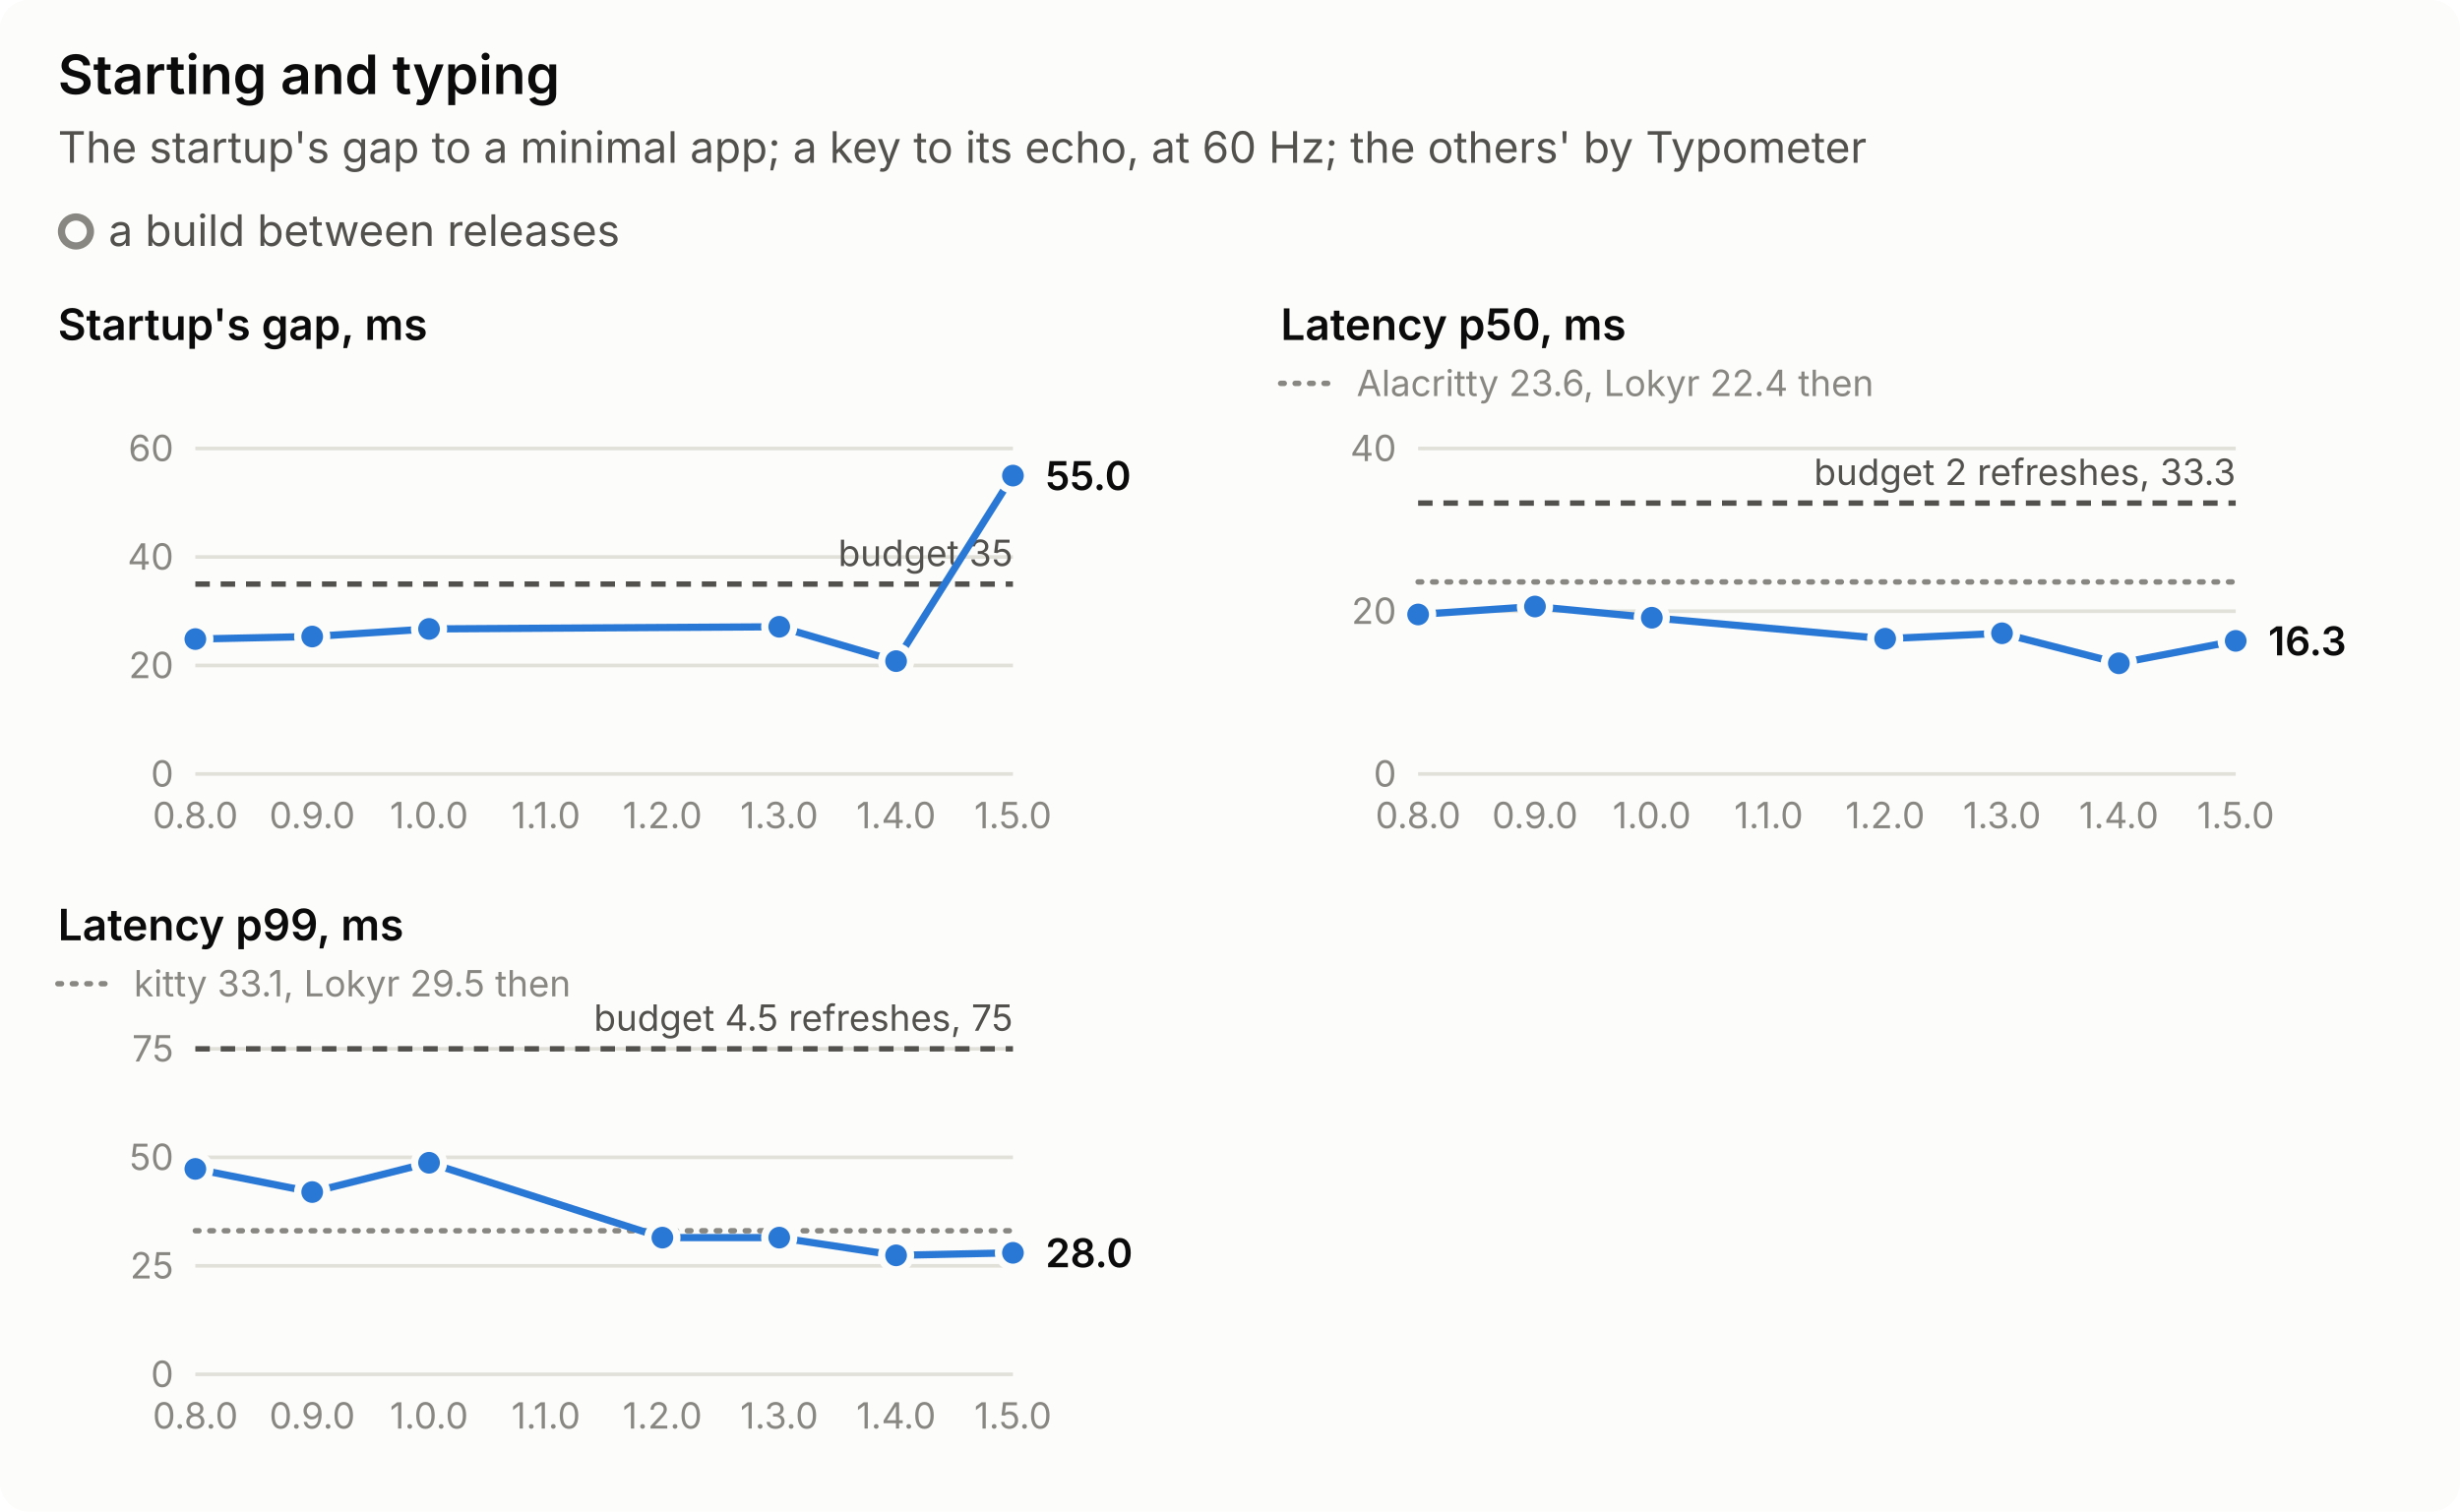
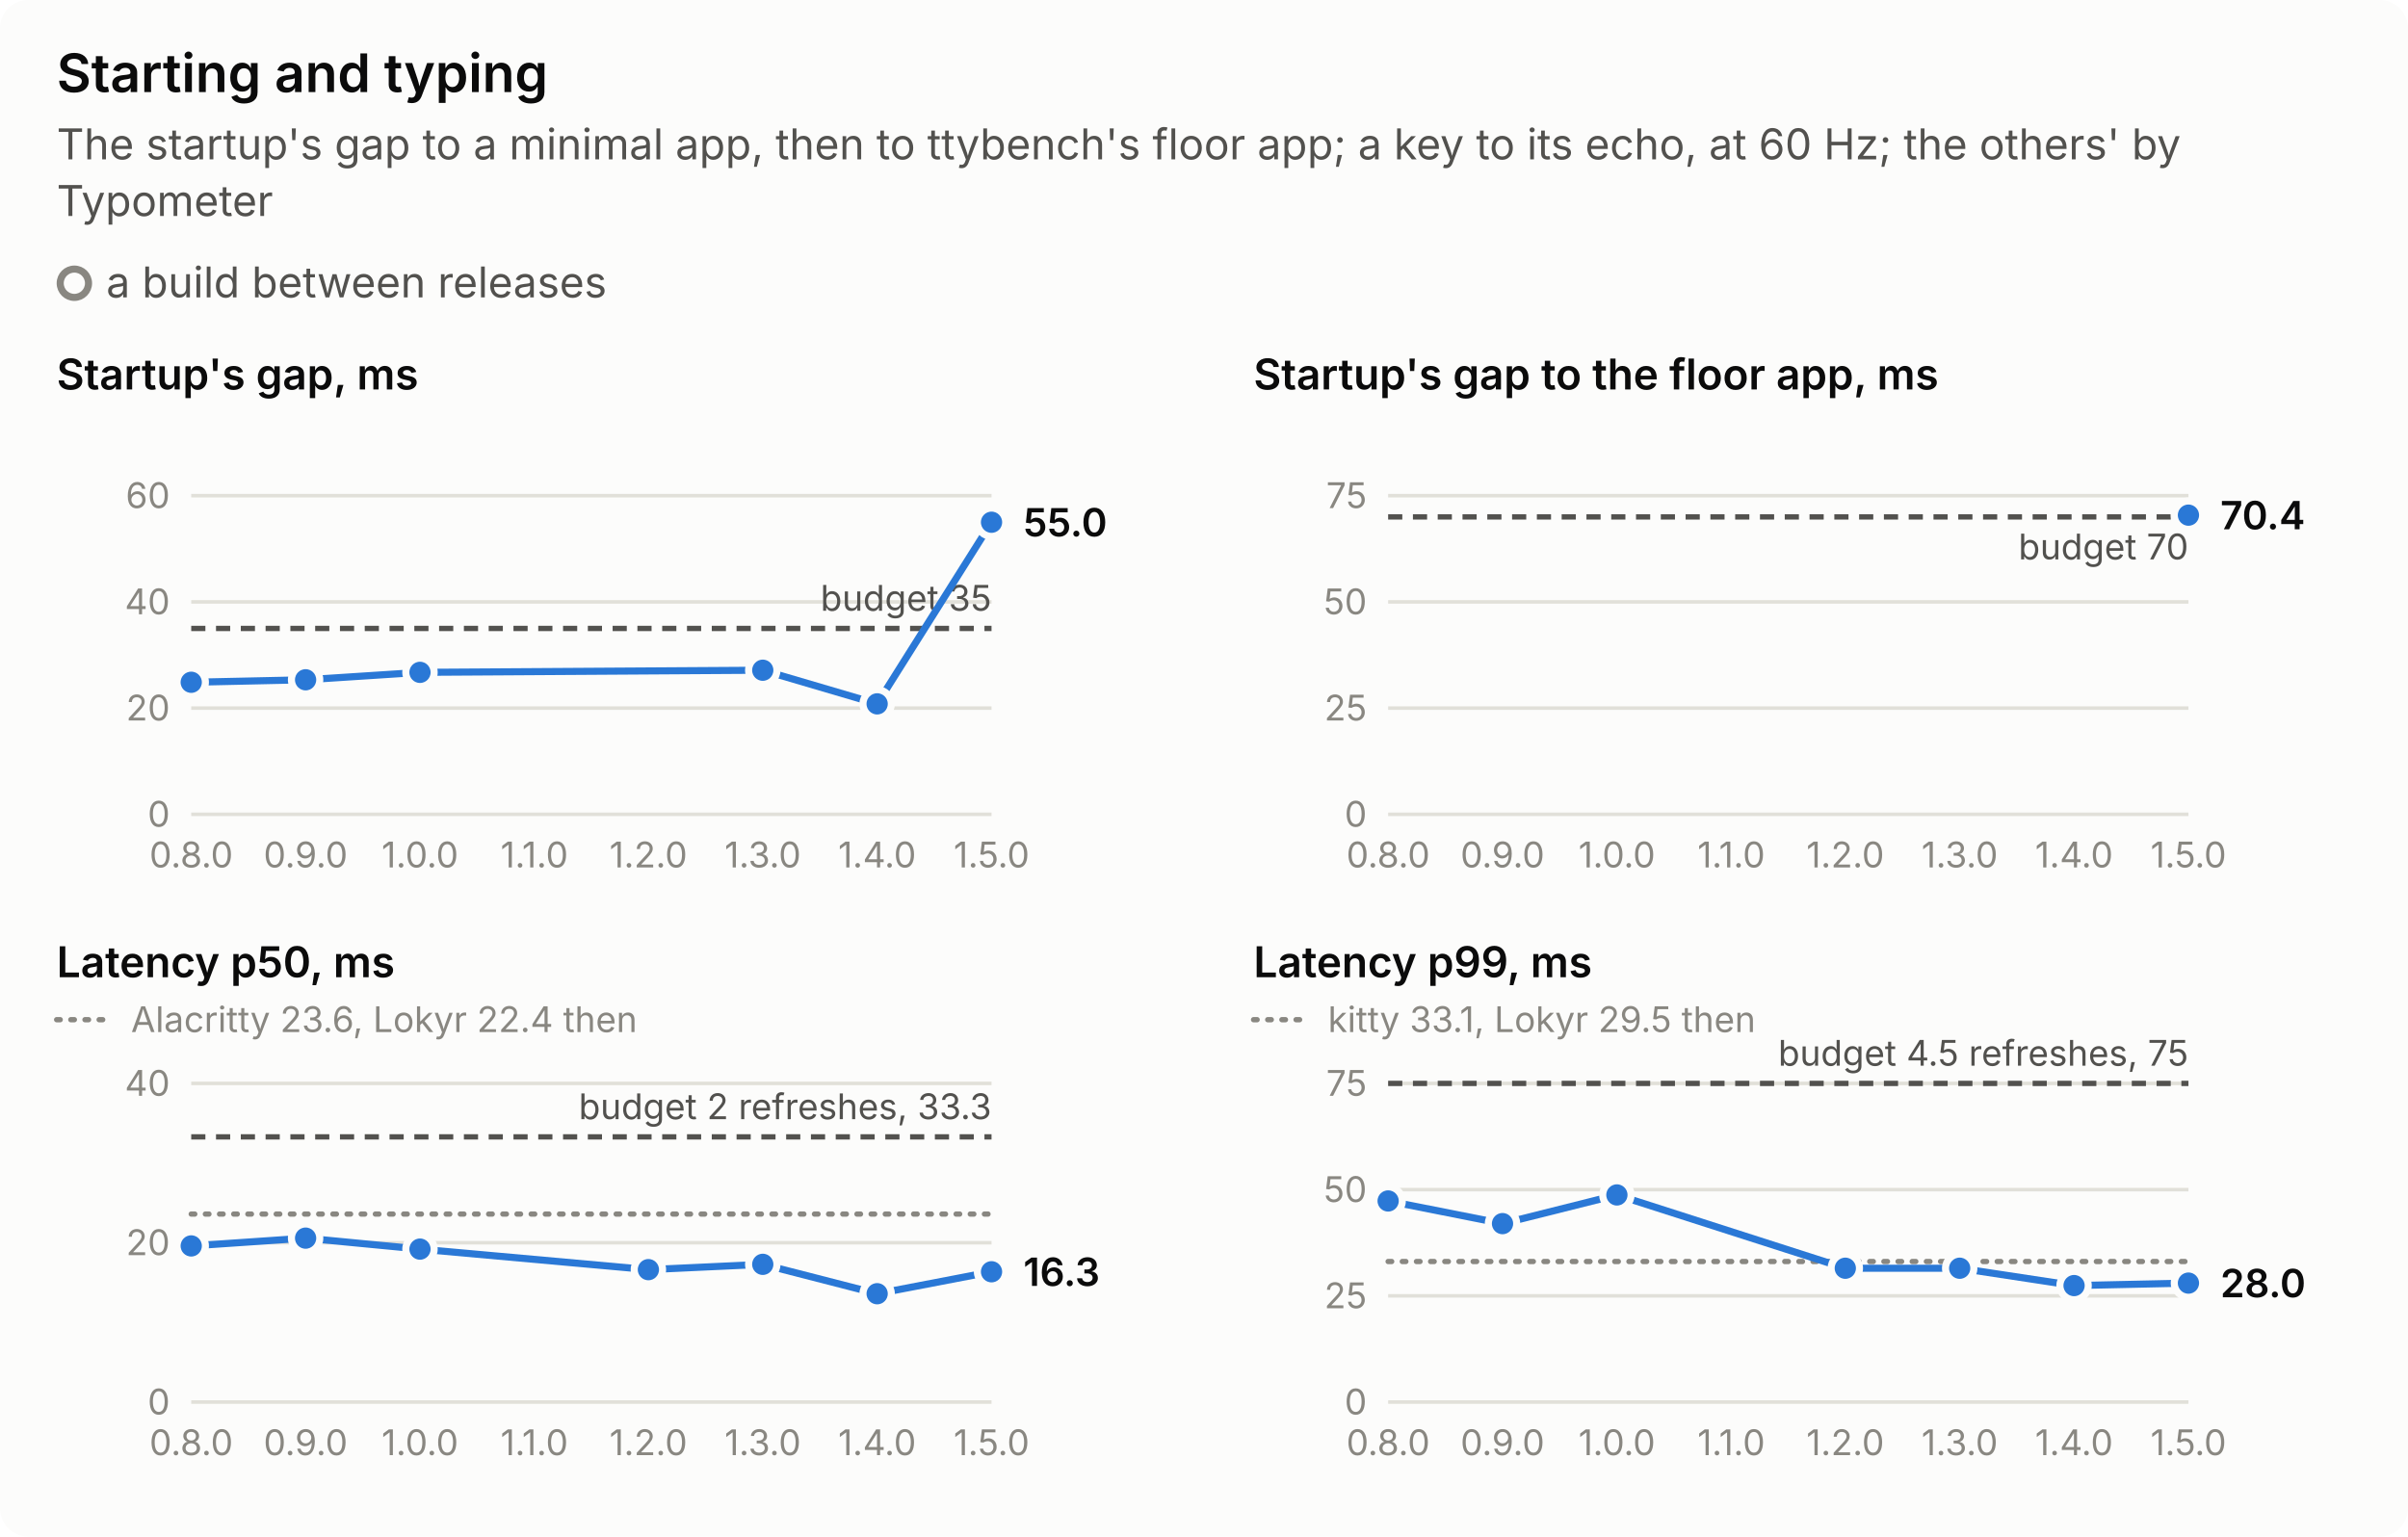
- <svg xmlns="http://www.w3.org/2000/svg" class="chart" data-chart="trends" width="680" height="418" viewBox="0 0 680 418" role="img" aria-label="Starting and typing">
+ <svg xmlns="http://www.w3.org/2000/svg" class="chart" data-chart="trends" width="680" height="434" viewBox="0 0 680 434" role="img" aria-label="Starting and typing">
  <style>
  .chart .surface { fill: #fcfcfb; }
  .chart .primary { fill: #0b0b0b; }
  .chart .secondary { fill: #52514e; }
  .chart .muted { fill: #898781; }
  .chart .grid { stroke: #e1e0d9; }
  .chart .base { stroke: #c3c2b7; }
  .chart .accent { fill: #2a78d6; }
  .chart .context { fill: #898781; }
  .chart .accent-line { stroke: #2a78d6; }
  .chart .context-line { stroke: #898781; }
  .chart .second { fill: #eb6834; }
  .chart .second-line { stroke: #eb6834; }
  .chart .ring { stroke: #fcfcfb; }
  .chart .budget { stroke: #52514e; }
  .chart .column.on { fill: #2a78d6; fill-opacity: 0.08; }
  .chart text { font-family: system-ui, -apple-system, "Segoe UI", sans-serif; }
  .chart .tick { font-variant-numeric: tabular-nums; }
  .chart .column { fill: transparent; }
  .chart.hide-0 .s0, .chart.hide-1 .s1 { display: none; }
  .chart.hide-0 .legend-item[data-series="0"], .chart.hide-1 .legend-item[data-series="1"] { opacity: 0.4; }
  @media (prefers-color-scheme: dark) {
    .chart .surface { fill: #1a1a19; }
    .chart .primary { fill: #f0efec; }
    .chart .secondary { fill: #c3c2b7; }
    .chart .muted { fill: #898781; }
    .chart .grid { stroke: #2c2c2a; }
    .chart .base { stroke: #383835; }
    .chart .accent { fill: #3987e5; }
    .chart .context { fill: #6f6e69; }
    .chart .accent-line { stroke: #3987e5; }
    .chart .context-line { stroke: #6f6e69; }
    .chart .second { fill: #d95926; }
    .chart .second-line { stroke: #d95926; }
    .chart .ring { stroke: #1a1a19; }
    .chart .budget { stroke: #c3c2b7; }
    .chart .column.on { fill: #3987e5; fill-opacity: 0.16; }
  }
  .chart.dark .surface { fill: #1a1a19; }
  .chart.dark .primary { fill: #f0efec; }
  .chart.dark .secondary { fill: #c3c2b7; }
  .chart.dark .muted { fill: #898781; }
  .chart.dark .grid { stroke: #2c2c2a; }
  .chart.dark .base { stroke: #383835; }
  .chart.dark .accent { fill: #3987e5; }
  .chart.dark .context { fill: #6f6e69; }
  .chart.dark .accent-line { stroke: #3987e5; }
  .chart.dark .context-line { stroke: #6f6e69; }
  .chart.dark .second { fill: #d95926; }
  .chart.dark .second-line { stroke: #d95926; }
  .chart.dark .ring { stroke: #1a1a19; }
  .chart.dark .budget { stroke: #c3c2b7; }
  .chart.dark .column.on { fill: #3987e5; fill-opacity: 0.16; }
</style>
-   <rect class="surface" width="680" height="418" rx="8" />
+   <rect class="surface" width="680" height="434" rx="8" />
  <text class="primary" x="16" y="26" font-size="15" font-weight="600">Starting and typing</text>
-   <text class="secondary" x="16" y="45" font-size="12">The startup's gap to a minimal app; a key to its echo, at 60 Hz; the others' by Typometer</text>
-   <circle class="surface context-line" cx="21" cy="64" r="4" stroke-width="2" />
-   <text class="secondary" x="30" y="68" font-size="12">a build between releases</text>
+   <text class="secondary" x="16" y="45" font-size="12">The startup's gap to a minimal app, then to ttybench's floor app; a key to its echo, at 60 Hz; the others' by</text>
+   <text class="secondary" x="16" y="61" font-size="12">Typometer</text>
+   <circle class="surface context-line" cx="21" cy="80" r="4" stroke-width="2" />
+   <text class="secondary" x="30" y="84" font-size="12">a build between releases</text>
  <g class="panel" data-title="Startup's gap, ms" data-unit="ms" data-digits="1" data-budget="35" data-better="lower">
-     <text class="primary" x="16.0" y="94" font-size="12" font-weight="600">Startup's gap, ms</text>
-     <line class="grid" x1="54.0" y1="214.0" x2="280.0" y2="214.0" stroke-width="1" />
-     <text class="muted tick" x="48.0" y="217.5" font-size="10" text-anchor="end">0</text>
-     <line class="grid" x1="54.0" y1="184.0" x2="280.0" y2="184.0" stroke-width="1" />
-     <text class="muted tick" x="48.0" y="187.5" font-size="10" text-anchor="end">20</text>
-     <line class="grid" x1="54.0" y1="154.0" x2="280.0" y2="154.0" stroke-width="1" />
-     <text class="muted tick" x="48.0" y="157.5" font-size="10" text-anchor="end">40</text>
-     <line class="grid" x1="54.0" y1="124.0" x2="280.0" y2="124.0" stroke-width="1" />
-     <text class="muted tick" x="48.0" y="127.5" font-size="10" text-anchor="end">60</text>
-     <text class="muted" x="54.0" y="229.0" font-size="10" text-anchor="middle">0.8.0</text>
-     <text class="muted" x="86.3" y="229.0" font-size="10" text-anchor="middle">0.9.0</text>
-     <text class="muted" x="118.6" y="229.0" font-size="10" text-anchor="middle">1.0.0</text>
-     <text class="muted" x="150.9" y="229.0" font-size="10" text-anchor="middle">1.1.0</text>
-     <text class="muted" x="183.1" y="229.0" font-size="10" text-anchor="middle">1.2.0</text>
-     <text class="muted" x="215.4" y="229.0" font-size="10" text-anchor="middle">1.3.0</text>
-     <text class="muted" x="247.7" y="229.0" font-size="10" text-anchor="middle">1.4.0</text>
-     <text class="muted" x="280.0" y="229.0" font-size="10" text-anchor="middle">1.5.0</text>
-     <rect class="column" x="44.0" y="118.0" width="26.1" height="116" data-release="0.8.0" data-index="0" data-report="ab-F4-25.md" />
-     <rect class="column" x="70.1" y="118.0" width="32.3" height="116" data-release="0.9.0" data-index="1" data-report="ab-F4-42.md" />
-     <rect class="column" x="102.4" y="118.0" width="32.3" height="116" data-release="1.0.0" data-index="2" data-report="ab-F3-85.md" />
-     <rect class="column" x="134.7" y="118.0" width="32.3" height="116" data-release="1.1.0" data-index="3" data-report="ab-F3b-20.md" />
-     <rect class="column" x="167.0" y="118.0" width="32.3" height="116" data-release="1.2.0" data-index="4" data-report="ab-F3b-29.md" />
-     <rect class="column" x="199.3" y="118.0" width="32.3" height="116" data-release="1.3.0" data-index="5" data-report="ab-F5a-17.md" />
-     <rect class="column" x="231.6" y="118.0" width="32.3" height="116" data-release="1.4.0" data-index="6" data-report="ab-F5a-78.md" />
-     <rect class="column" x="263.9" y="118.0" width="26.1" height="116" data-release="1.5.0" data-index="7" data-report="ab-F5b-20.md" />
-     <line class="budget" x1="54.0" y1="161.5" x2="280.0" y2="161.5" stroke-width="1.5" stroke-dasharray="4 3" />
-     <text class="secondary" x="280.0" y="156.5" font-size="10" text-anchor="end">budget 35</text>
-     <line class="accent-line s0" x1="54.0" y1="176.7" x2="86.3" y2="176.0" stroke-width="2" stroke-linecap="round" />
-     <line class="accent-line s0" x1="86.3" y1="176.0" x2="118.6" y2="173.9" stroke-width="2" stroke-linecap="round" />
-     <line class="accent-line s0" x1="118.6" y1="173.9" x2="215.4" y2="173.3" stroke-width="2" stroke-linecap="round" />
-     <line class="accent-line s0" x1="215.4" y1="173.3" x2="247.7" y2="182.8" stroke-width="2" stroke-linecap="round" />
-     <line class="accent-line s0" x1="247.7" y1="182.8" x2="280.0" y2="131.5" stroke-width="2" stroke-linecap="round" />
-     <circle class="accent ring s0" cx="54.0" cy="176.7" r="4" stroke-width="2" data-release="0.8.0" data-series="0" data-value="24.9" />
-     <circle class="accent ring s0" cx="86.3" cy="176.0" r="4" stroke-width="2" data-release="0.9.0" data-series="0" data-value="25.35" />
-     <circle class="accent ring s0" cx="118.6" cy="173.9" r="4" stroke-width="2" data-release="1.0.0" data-series="0" data-value="26.72" />
-     <circle class="accent ring s0" cx="215.4" cy="173.3" r="4" stroke-width="2" data-release="1.3.0" data-series="0" data-value="27.15" />
-     <circle class="accent ring s0" cx="247.7" cy="182.8" r="4" stroke-width="2" data-release="1.4.0" data-series="0" data-value="20.8" />
-     <circle class="accent ring s0" cx="280.0" cy="131.5" r="4" stroke-width="2" data-release="1.5.0" data-series="0" data-value="55" />
-     <text class="primary tick s0" x="289.0" y="135.5" font-size="11" font-weight="600">55.0</text>
+     <text class="primary" x="16.0" y="110" font-size="12" font-weight="600">Startup's gap, ms</text>
+     <line class="grid" x1="54.0" y1="230.0" x2="280.0" y2="230.0" stroke-width="1" />
+     <text class="muted tick" x="48.0" y="233.5" font-size="10" text-anchor="end">0</text>
+     <line class="grid" x1="54.0" y1="200.0" x2="280.0" y2="200.0" stroke-width="1" />
+     <text class="muted tick" x="48.0" y="203.5" font-size="10" text-anchor="end">20</text>
+     <line class="grid" x1="54.0" y1="170.0" x2="280.0" y2="170.0" stroke-width="1" />
+     <text class="muted tick" x="48.0" y="173.5" font-size="10" text-anchor="end">40</text>
+     <line class="grid" x1="54.0" y1="140.0" x2="280.0" y2="140.0" stroke-width="1" />
+     <text class="muted tick" x="48.0" y="143.5" font-size="10" text-anchor="end">60</text>
+     <text class="muted" x="54.0" y="245.0" font-size="10" text-anchor="middle">0.8.0</text>
+     <text class="muted" x="86.3" y="245.0" font-size="10" text-anchor="middle">0.9.0</text>
+     <text class="muted" x="118.6" y="245.0" font-size="10" text-anchor="middle">1.0.0</text>
+     <text class="muted" x="150.9" y="245.0" font-size="10" text-anchor="middle">1.1.0</text>
+     <text class="muted" x="183.1" y="245.0" font-size="10" text-anchor="middle">1.2.0</text>
+     <text class="muted" x="215.4" y="245.0" font-size="10" text-anchor="middle">1.3.0</text>
+     <text class="muted" x="247.7" y="245.0" font-size="10" text-anchor="middle">1.4.0</text>
+     <text class="muted" x="280.0" y="245.0" font-size="10" text-anchor="middle">1.5.0</text>
+     <rect class="column" x="44.0" y="134.0" width="26.1" height="116" data-release="0.8.0" data-index="0" data-report="ab-F4-25.md" />
+     <rect class="column" x="70.1" y="134.0" width="32.3" height="116" data-release="0.9.0" data-index="1" data-report="ab-F4-42.md" />
+     <rect class="column" x="102.4" y="134.0" width="32.3" height="116" data-release="1.0.0" data-index="2" data-report="ab-F3-85.md" />
+     <rect class="column" x="134.7" y="134.0" width="32.3" height="116" data-release="1.1.0" data-index="3" data-report="ab-F3b-20.md" />
+     <rect class="column" x="167.0" y="134.0" width="32.3" height="116" data-release="1.2.0" data-index="4" data-report="ab-F3b-29.md" />
+     <rect class="column" x="199.3" y="134.0" width="32.3" height="116" data-release="1.3.0" data-index="5" data-report="ab-F5a-17.md" />
+     <rect class="column" x="231.6" y="134.0" width="32.3" height="116" data-release="1.4.0" data-index="6" data-report="ab-F5a-78.md" />
+     <rect class="column" x="263.9" y="134.0" width="26.1" height="116" data-release="1.5.0" data-index="7" data-report="ab-F5b-20.md" />
+     <line class="budget" x1="54.0" y1="177.5" x2="280.0" y2="177.5" stroke-width="1.5" stroke-dasharray="4 3" />
+     <text class="secondary" x="280.0" y="172.5" font-size="10" text-anchor="end">budget 35</text>
+     <line class="accent-line s0" x1="54.0" y1="192.7" x2="86.3" y2="192.0" stroke-width="2" stroke-linecap="round" />
+     <line class="accent-line s0" x1="86.3" y1="192.0" x2="118.6" y2="189.9" stroke-width="2" stroke-linecap="round" />
+     <line class="accent-line s0" x1="118.6" y1="189.9" x2="215.4" y2="189.3" stroke-width="2" stroke-linecap="round" />
+     <line class="accent-line s0" x1="215.4" y1="189.3" x2="247.7" y2="198.8" stroke-width="2" stroke-linecap="round" />
+     <line class="accent-line s0" x1="247.7" y1="198.8" x2="280.0" y2="147.5" stroke-width="2" stroke-linecap="round" />
+     <circle class="accent ring s0" cx="54.0" cy="192.7" r="4" stroke-width="2" data-release="0.8.0" data-series="0" data-value="24.9" />
+     <circle class="accent ring s0" cx="86.3" cy="192.0" r="4" stroke-width="2" data-release="0.9.0" data-series="0" data-value="25.35" />
+     <circle class="accent ring s0" cx="118.6" cy="189.9" r="4" stroke-width="2" data-release="1.0.0" data-series="0" data-value="26.72" />
+     <circle class="accent ring s0" cx="215.4" cy="189.3" r="4" stroke-width="2" data-release="1.3.0" data-series="0" data-value="27.15" />
+     <circle class="accent ring s0" cx="247.7" cy="198.8" r="4" stroke-width="2" data-release="1.4.0" data-series="0" data-value="20.8" />
+     <circle class="accent ring s0" cx="280.0" cy="147.5" r="4" stroke-width="2" data-release="1.5.0" data-series="0" data-value="55" />
+     <text class="primary tick s0" x="289.0" y="151.5" font-size="11" font-weight="600">55.0</text>
+   </g>
+   <g class="panel" data-title="Startup's gap to the floor app, ms" data-unit="ms" data-digits="1" data-budget="70" data-better="lower">
+     <text class="primary" x="354.0" y="110" font-size="12" font-weight="600">Startup's gap to the floor app, ms</text>
+     <line class="grid" x1="392.0" y1="230.0" x2="618.0" y2="230.0" stroke-width="1" />
+     <text class="muted tick" x="386.0" y="233.5" font-size="10" text-anchor="end">0</text>
+     <line class="grid" x1="392.0" y1="200.0" x2="618.0" y2="200.0" stroke-width="1" />
+     <text class="muted tick" x="386.0" y="203.5" font-size="10" text-anchor="end">25</text>
+     <line class="grid" x1="392.0" y1="170.0" x2="618.0" y2="170.0" stroke-width="1" />
+     <text class="muted tick" x="386.0" y="173.5" font-size="10" text-anchor="end">50</text>
+     <line class="grid" x1="392.0" y1="140.0" x2="618.0" y2="140.0" stroke-width="1" />
+     <text class="muted tick" x="386.0" y="143.5" font-size="10" text-anchor="end">75</text>
+     <text class="muted" x="392.0" y="245.0" font-size="10" text-anchor="middle">0.8.0</text>
+     <text class="muted" x="424.3" y="245.0" font-size="10" text-anchor="middle">0.9.0</text>
+     <text class="muted" x="456.6" y="245.0" font-size="10" text-anchor="middle">1.0.0</text>
+     <text class="muted" x="488.9" y="245.0" font-size="10" text-anchor="middle">1.1.0</text>
+     <text class="muted" x="521.1" y="245.0" font-size="10" text-anchor="middle">1.2.0</text>
+     <text class="muted" x="553.4" y="245.0" font-size="10" text-anchor="middle">1.3.0</text>
+     <text class="muted" x="585.7" y="245.0" font-size="10" text-anchor="middle">1.4.0</text>
+     <text class="muted" x="618.0" y="245.0" font-size="10" text-anchor="middle">1.5.0</text>
+     <rect class="column" x="382.0" y="134.0" width="26.1" height="116" data-release="0.8.0" data-index="0" data-report="ab-F4-25.md" />
+     <rect class="column" x="408.1" y="134.0" width="32.3" height="116" data-release="0.9.0" data-index="1" data-report="ab-F4-42.md" />
+     <rect class="column" x="440.4" y="134.0" width="32.3" height="116" data-release="1.0.0" data-index="2" data-report="ab-F3-85.md" />
+     <rect class="column" x="472.7" y="134.0" width="32.3" height="116" data-release="1.1.0" data-index="3" data-report="ab-F3b-20.md" />
+     <rect class="column" x="505.0" y="134.0" width="32.3" height="116" data-release="1.2.0" data-index="4" data-report="ab-F3b-29.md" />
+     <rect class="column" x="537.3" y="134.0" width="32.3" height="116" data-release="1.3.0" data-index="5" data-report="ab-F5a-17.md" />
+     <rect class="column" x="569.6" y="134.0" width="32.3" height="116" data-release="1.4.0" data-index="6" data-report="ab-F5a-78.md" />
+     <rect class="column" x="601.9" y="134.0" width="26.1" height="116" data-release="1.5.0" data-index="7" data-report="ab-F5b-20.md" />
+     <line class="budget" x1="392.0" y1="146.0" x2="618.0" y2="146.0" stroke-width="1.5" stroke-dasharray="4 3" />
+     <text class="secondary" x="618.0" y="158.0" font-size="10" text-anchor="end">budget 70</text>
+     <circle class="accent ring s0" cx="618.0" cy="145.5" r="4" stroke-width="2" data-release="1.5.0" data-series="0" data-value="70.4" />
+     <text class="primary tick s0" x="627.0" y="149.5" font-size="11" font-weight="600">70.4</text>
  </g>
  <g class="panel" data-title="Latency p50, ms" data-unit="ms" data-digits="1" data-budget="33.3" data-better="lower">
-     <text class="primary" x="354.0" y="94" font-size="12" font-weight="600">Latency p50, ms</text>
-     <line class="grid" x1="392.0" y1="214.0" x2="618.0" y2="214.0" stroke-width="1" />
-     <text class="muted tick" x="386.0" y="217.5" font-size="10" text-anchor="end">0</text>
-     <line class="grid" x1="392.0" y1="169.0" x2="618.0" y2="169.0" stroke-width="1" />
-     <text class="muted tick" x="386.0" y="172.5" font-size="10" text-anchor="end">20</text>
-     <line class="grid" x1="392.0" y1="124.0" x2="618.0" y2="124.0" stroke-width="1" />
-     <text class="muted tick" x="386.0" y="127.5" font-size="10" text-anchor="end">40</text>
-     <text class="muted" x="392.0" y="229.0" font-size="10" text-anchor="middle">0.8.0</text>
-     <text class="muted" x="424.3" y="229.0" font-size="10" text-anchor="middle">0.9.0</text>
-     <text class="muted" x="456.6" y="229.0" font-size="10" text-anchor="middle">1.0.0</text>
-     <text class="muted" x="488.9" y="229.0" font-size="10" text-anchor="middle">1.1.0</text>
-     <text class="muted" x="521.1" y="229.0" font-size="10" text-anchor="middle">1.2.0</text>
-     <text class="muted" x="553.4" y="229.0" font-size="10" text-anchor="middle">1.3.0</text>
-     <text class="muted" x="585.7" y="229.0" font-size="10" text-anchor="middle">1.4.0</text>
-     <text class="muted" x="618.0" y="229.0" font-size="10" text-anchor="middle">1.5.0</text>
-     <rect class="column" x="382.0" y="118.0" width="26.1" height="116" data-release="0.8.0" data-index="0" data-report="ab-F4-25.md" />
-     <rect class="column" x="408.1" y="118.0" width="32.3" height="116" data-release="0.9.0" data-index="1" data-report="ab-F4-42.md" />
-     <rect class="column" x="440.4" y="118.0" width="32.3" height="116" data-release="1.0.0" data-index="2" data-report="ab-F3-85.md" />
-     <rect class="column" x="472.7" y="118.0" width="32.3" height="116" data-release="1.1.0" data-index="3" data-report="ab-F3b-20.md" />
-     <rect class="column" x="505.0" y="118.0" width="32.3" height="116" data-release="1.2.0" data-index="4" data-report="ab-F3b-29.md" />
-     <rect class="column" x="537.3" y="118.0" width="32.3" height="116" data-release="1.3.0" data-index="5" data-report="ab-F5a-17.md" />
-     <rect class="column" x="569.6" y="118.0" width="32.3" height="116" data-release="1.4.0" data-index="6" data-report="ab-F5a-78.md" />
-     <rect class="column" x="601.9" y="118.0" width="26.1" height="116" data-release="1.5.0" data-index="7" data-report="ab-F5b-20.md" />
-     <line class="budget" x1="392.0" y1="139.1" x2="618.0" y2="139.1" stroke-width="1.5" stroke-dasharray="4 3" />
-     <text class="secondary" x="618.0" y="134.1" font-size="10" text-anchor="end">budget 2 refreshes, 33.3</text>
-     <line class="context-line s0" x1="392.0" y1="160.9" x2="618.0" y2="160.9" stroke-width="1.5" stroke-dasharray="1 3" stroke-linecap="round" />
-     <line class="context-line" x1="354.0" y1="106.0" x2="369.0" y2="106.0" stroke-width="1.5" stroke-dasharray="1 3" stroke-linecap="round" />
-     <text class="muted" x="375.0" y="109.5" font-size="10">Alacritty 23.6, Lokyr 22.4 then</text>
-     <line class="accent-line s0" x1="392.0" y1="169.9" x2="424.3" y2="167.7" stroke-width="2" stroke-linecap="round" />
-     <line class="accent-line s0" x1="424.3" y1="167.7" x2="456.6" y2="170.8" stroke-width="2" stroke-linecap="round" />
-     <line class="accent-line s0" x1="456.6" y1="170.8" x2="521.1" y2="176.6" stroke-width="2" stroke-linecap="round" />
-     <line class="accent-line s0" x1="521.1" y1="176.6" x2="553.4" y2="175.1" stroke-width="2" stroke-linecap="round" />
-     <line class="accent-line s0" x1="553.4" y1="175.1" x2="585.7" y2="183.4" stroke-width="2" stroke-linecap="round" />
-     <line class="accent-line s0" x1="585.7" y1="183.4" x2="618.0" y2="177.2" stroke-width="2" stroke-linecap="round" />
-     <circle class="accent ring s0" cx="392.0" cy="169.9" r="4" stroke-width="2" data-release="0.8.0" data-series="0" data-value="19.6" />
-     <circle class="accent ring s0" cx="424.3" cy="167.7" r="4" stroke-width="2" data-release="0.9.0" data-series="0" data-value="20.58" />
-     <circle class="accent ring s0" cx="456.6" cy="170.8" r="4" stroke-width="2" data-release="1.0.0" data-series="0" data-value="19.22" />
-     <circle class="accent ring s0" cx="521.1" cy="176.6" r="4" stroke-width="2" data-release="1.2.0" data-series="0" data-value="16.61" />
-     <circle class="accent ring s0" cx="553.4" cy="175.1" r="4" stroke-width="2" data-release="1.3.0" data-series="0" data-value="17.276" />
-     <circle class="accent ring s0" cx="585.7" cy="183.4" r="4" stroke-width="2" data-release="1.4.0" data-series="0" data-value="13.59" />
-     <circle class="accent ring s0" cx="618.0" cy="177.2" r="4" stroke-width="2" data-release="1.5.0" data-series="0" data-value="16.339" />
-     <text class="primary tick s0" x="627.0" y="181.2" font-size="11" font-weight="600">16.3</text>
+     <text class="primary" x="16.0" y="276" font-size="12" font-weight="600">Latency p50, ms</text>
+     <line class="grid" x1="54.0" y1="396.0" x2="280.0" y2="396.0" stroke-width="1" />
+     <text class="muted tick" x="48.0" y="399.5" font-size="10" text-anchor="end">0</text>
+     <line class="grid" x1="54.0" y1="351.0" x2="280.0" y2="351.0" stroke-width="1" />
+     <text class="muted tick" x="48.0" y="354.5" font-size="10" text-anchor="end">20</text>
+     <line class="grid" x1="54.0" y1="306.0" x2="280.0" y2="306.0" stroke-width="1" />
+     <text class="muted tick" x="48.0" y="309.5" font-size="10" text-anchor="end">40</text>
+     <text class="muted" x="54.0" y="411.0" font-size="10" text-anchor="middle">0.8.0</text>
+     <text class="muted" x="86.3" y="411.0" font-size="10" text-anchor="middle">0.9.0</text>
+     <text class="muted" x="118.6" y="411.0" font-size="10" text-anchor="middle">1.0.0</text>
+     <text class="muted" x="150.9" y="411.0" font-size="10" text-anchor="middle">1.1.0</text>
+     <text class="muted" x="183.1" y="411.0" font-size="10" text-anchor="middle">1.2.0</text>
+     <text class="muted" x="215.4" y="411.0" font-size="10" text-anchor="middle">1.3.0</text>
+     <text class="muted" x="247.7" y="411.0" font-size="10" text-anchor="middle">1.4.0</text>
+     <text class="muted" x="280.0" y="411.0" font-size="10" text-anchor="middle">1.5.0</text>
+     <rect class="column" x="44.0" y="300.0" width="26.1" height="116" data-release="0.8.0" data-index="0" data-report="ab-F4-25.md" />
+     <rect class="column" x="70.1" y="300.0" width="32.3" height="116" data-release="0.9.0" data-index="1" data-report="ab-F4-42.md" />
+     <rect class="column" x="102.4" y="300.0" width="32.3" height="116" data-release="1.0.0" data-index="2" data-report="ab-F3-85.md" />
+     <rect class="column" x="134.7" y="300.0" width="32.3" height="116" data-release="1.1.0" data-index="3" data-report="ab-F3b-20.md" />
+     <rect class="column" x="167.0" y="300.0" width="32.3" height="116" data-release="1.2.0" data-index="4" data-report="ab-F3b-29.md" />
+     <rect class="column" x="199.3" y="300.0" width="32.3" height="116" data-release="1.3.0" data-index="5" data-report="ab-F5a-17.md" />
+     <rect class="column" x="231.6" y="300.0" width="32.3" height="116" data-release="1.4.0" data-index="6" data-report="ab-F5a-78.md" />
+     <rect class="column" x="263.9" y="300.0" width="26.1" height="116" data-release="1.5.0" data-index="7" data-report="ab-F5b-20.md" />
+     <line class="budget" x1="54.0" y1="321.1" x2="280.0" y2="321.1" stroke-width="1.5" stroke-dasharray="4 3" />
+     <text class="secondary" x="280.0" y="316.1" font-size="10" text-anchor="end">budget 2 refreshes, 33.3</text>
+     <line class="context-line s0" x1="54.0" y1="342.9" x2="280.0" y2="342.9" stroke-width="1.5" stroke-dasharray="1 3" stroke-linecap="round" />
+     <line class="context-line" x1="16.0" y1="288.0" x2="31.0" y2="288.0" stroke-width="1.5" stroke-dasharray="1 3" stroke-linecap="round" />
+     <text class="muted" x="37.0" y="291.5" font-size="10">Alacritty 23.6, Lokyr 22.4 then</text>
+     <line class="accent-line s0" x1="54.0" y1="351.9" x2="86.3" y2="349.7" stroke-width="2" stroke-linecap="round" />
+     <line class="accent-line s0" x1="86.3" y1="349.7" x2="118.6" y2="352.8" stroke-width="2" stroke-linecap="round" />
+     <line class="accent-line s0" x1="118.6" y1="352.8" x2="183.1" y2="358.6" stroke-width="2" stroke-linecap="round" />
+     <line class="accent-line s0" x1="183.1" y1="358.6" x2="215.4" y2="357.1" stroke-width="2" stroke-linecap="round" />
+     <line class="accent-line s0" x1="215.4" y1="357.1" x2="247.7" y2="365.4" stroke-width="2" stroke-linecap="round" />
+     <line class="accent-line s0" x1="247.7" y1="365.4" x2="280.0" y2="359.2" stroke-width="2" stroke-linecap="round" />
+     <circle class="accent ring s0" cx="54.0" cy="351.9" r="4" stroke-width="2" data-release="0.8.0" data-series="0" data-value="19.6" />
+     <circle class="accent ring s0" cx="86.3" cy="349.7" r="4" stroke-width="2" data-release="0.9.0" data-series="0" data-value="20.58" />
+     <circle class="accent ring s0" cx="118.6" cy="352.8" r="4" stroke-width="2" data-release="1.0.0" data-series="0" data-value="19.22" />
+     <circle class="accent ring s0" cx="183.1" cy="358.6" r="4" stroke-width="2" data-release="1.2.0" data-series="0" data-value="16.61" />
+     <circle class="accent ring s0" cx="215.4" cy="357.1" r="4" stroke-width="2" data-release="1.3.0" data-series="0" data-value="17.276" />
+     <circle class="accent ring s0" cx="247.7" cy="365.4" r="4" stroke-width="2" data-release="1.4.0" data-series="0" data-value="13.59" />
+     <circle class="accent ring s0" cx="280.0" cy="359.2" r="4" stroke-width="2" data-release="1.5.0" data-series="0" data-value="16.339" />
+     <text class="primary tick s0" x="289.0" y="363.2" font-size="11" font-weight="600">16.3</text>
  </g>
  <g class="panel" data-title="Latency p99, ms" data-unit="ms" data-digits="1" data-budget="75" data-better="lower">
-     <text class="primary" x="16.0" y="260" font-size="12" font-weight="600">Latency p99, ms</text>
-     <line class="grid" x1="54.0" y1="380.0" x2="280.0" y2="380.0" stroke-width="1" />
-     <text class="muted tick" x="48.0" y="383.5" font-size="10" text-anchor="end">0</text>
-     <line class="grid" x1="54.0" y1="350.0" x2="280.0" y2="350.0" stroke-width="1" />
-     <text class="muted tick" x="48.0" y="353.5" font-size="10" text-anchor="end">25</text>
-     <line class="grid" x1="54.0" y1="320.0" x2="280.0" y2="320.0" stroke-width="1" />
-     <text class="muted tick" x="48.0" y="323.5" font-size="10" text-anchor="end">50</text>
-     <line class="grid" x1="54.0" y1="290.0" x2="280.0" y2="290.0" stroke-width="1" />
-     <text class="muted tick" x="48.0" y="293.5" font-size="10" text-anchor="end">75</text>
-     <text class="muted" x="54.0" y="395.0" font-size="10" text-anchor="middle">0.8.0</text>
-     <text class="muted" x="86.3" y="395.0" font-size="10" text-anchor="middle">0.9.0</text>
-     <text class="muted" x="118.6" y="395.0" font-size="10" text-anchor="middle">1.0.0</text>
-     <text class="muted" x="150.9" y="395.0" font-size="10" text-anchor="middle">1.1.0</text>
-     <text class="muted" x="183.1" y="395.0" font-size="10" text-anchor="middle">1.2.0</text>
-     <text class="muted" x="215.4" y="395.0" font-size="10" text-anchor="middle">1.3.0</text>
-     <text class="muted" x="247.7" y="395.0" font-size="10" text-anchor="middle">1.4.0</text>
-     <text class="muted" x="280.0" y="395.0" font-size="10" text-anchor="middle">1.5.0</text>
-     <rect class="column" x="44.0" y="284.0" width="26.1" height="116" data-release="0.8.0" data-index="0" data-report="ab-F4-25.md" />
-     <rect class="column" x="70.1" y="284.0" width="32.3" height="116" data-release="0.9.0" data-index="1" data-report="ab-F4-42.md" />
-     <rect class="column" x="102.4" y="284.0" width="32.3" height="116" data-release="1.0.0" data-index="2" data-report="ab-F3-85.md" />
-     <rect class="column" x="134.7" y="284.0" width="32.3" height="116" data-release="1.1.0" data-index="3" data-report="ab-F3b-20.md" />
-     <rect class="column" x="167.0" y="284.0" width="32.3" height="116" data-release="1.2.0" data-index="4" data-report="ab-F3b-29.md" />
-     <rect class="column" x="199.3" y="284.0" width="32.3" height="116" data-release="1.3.0" data-index="5" data-report="ab-F5a-17.md" />
-     <rect class="column" x="231.6" y="284.0" width="32.3" height="116" data-release="1.4.0" data-index="6" data-report="ab-F5a-78.md" />
-     <rect class="column" x="263.9" y="284.0" width="26.1" height="116" data-release="1.5.0" data-index="7" data-report="ab-F5b-20.md" />
-     <line class="budget" x1="54.0" y1="290.0" x2="280.0" y2="290.0" stroke-width="1.5" stroke-dasharray="4 3" />
-     <text class="secondary" x="280.0" y="285.0" font-size="10" text-anchor="end">budget 4.5 refreshes, 75</text>
-     <line class="context-line s0" x1="54.0" y1="340.3" x2="280.0" y2="340.3" stroke-width="1.5" stroke-dasharray="1 3" stroke-linecap="round" />
-     <line class="context-line" x1="16.0" y1="272.0" x2="31.0" y2="272.0" stroke-width="1.5" stroke-dasharray="1 3" stroke-linecap="round" />
-     <text class="muted" x="37.0" y="275.5" font-size="10">kitty 33.1, Lokyr 29.5 then</text>
-     <line class="accent-line s0" x1="54.0" y1="323.2" x2="86.3" y2="329.6" stroke-width="2" stroke-linecap="round" />
-     <line class="accent-line s0" x1="86.3" y1="329.6" x2="118.6" y2="321.5" stroke-width="2" stroke-linecap="round" />
-     <line class="accent-line s0" x1="118.6" y1="321.5" x2="183.1" y2="342.2" stroke-width="2" stroke-linecap="round" />
-     <line class="accent-line s0" x1="183.1" y1="342.2" x2="215.4" y2="342.2" stroke-width="2" stroke-linecap="round" />
-     <line class="accent-line s0" x1="215.4" y1="342.2" x2="247.7" y2="347.1" stroke-width="2" stroke-linecap="round" />
-     <line class="accent-line s0" x1="247.7" y1="347.1" x2="280.0" y2="346.4" stroke-width="2" stroke-linecap="round" />
-     <circle class="accent ring s0" cx="54.0" cy="323.2" r="4" stroke-width="2" data-release="0.8.0" data-series="0" data-value="47.3" />
-     <circle class="accent ring s0" cx="86.3" cy="329.6" r="4" stroke-width="2" data-release="0.9.0" data-series="0" data-value="42.04" />
-     <circle class="accent ring s0" cx="118.6" cy="321.5" r="4" stroke-width="2" data-release="1.0.0" data-series="0" data-value="48.73" />
-     <circle class="accent ring s0" cx="183.1" cy="342.2" r="4" stroke-width="2" data-release="1.2.0" data-series="0" data-value="31.47" />
-     <circle class="accent ring s0" cx="215.4" cy="342.2" r="4" stroke-width="2" data-release="1.3.0" data-series="0" data-value="31.485" />
-     <circle class="accent ring s0" cx="247.7" cy="347.1" r="4" stroke-width="2" data-release="1.4.0" data-series="0" data-value="27.45" />
-     <circle class="accent ring s0" cx="280.0" cy="346.4" r="4" stroke-width="2" data-release="1.5.0" data-series="0" data-value="27.969" />
-     <text class="primary tick s0" x="289.0" y="350.4" font-size="11" font-weight="600">28.0</text>
+     <text class="primary" x="354.0" y="276" font-size="12" font-weight="600">Latency p99, ms</text>
+     <line class="grid" x1="392.0" y1="396.0" x2="618.0" y2="396.0" stroke-width="1" />
+     <text class="muted tick" x="386.0" y="399.5" font-size="10" text-anchor="end">0</text>
+     <line class="grid" x1="392.0" y1="366.0" x2="618.0" y2="366.0" stroke-width="1" />
+     <text class="muted tick" x="386.0" y="369.5" font-size="10" text-anchor="end">25</text>
+     <line class="grid" x1="392.0" y1="336.0" x2="618.0" y2="336.0" stroke-width="1" />
+     <text class="muted tick" x="386.0" y="339.5" font-size="10" text-anchor="end">50</text>
+     <line class="grid" x1="392.0" y1="306.0" x2="618.0" y2="306.0" stroke-width="1" />
+     <text class="muted tick" x="386.0" y="309.5" font-size="10" text-anchor="end">75</text>
+     <text class="muted" x="392.0" y="411.0" font-size="10" text-anchor="middle">0.8.0</text>
+     <text class="muted" x="424.3" y="411.0" font-size="10" text-anchor="middle">0.9.0</text>
+     <text class="muted" x="456.6" y="411.0" font-size="10" text-anchor="middle">1.0.0</text>
+     <text class="muted" x="488.9" y="411.0" font-size="10" text-anchor="middle">1.1.0</text>
+     <text class="muted" x="521.1" y="411.0" font-size="10" text-anchor="middle">1.2.0</text>
+     <text class="muted" x="553.4" y="411.0" font-size="10" text-anchor="middle">1.3.0</text>
+     <text class="muted" x="585.7" y="411.0" font-size="10" text-anchor="middle">1.4.0</text>
+     <text class="muted" x="618.0" y="411.0" font-size="10" text-anchor="middle">1.5.0</text>
+     <rect class="column" x="382.0" y="300.0" width="26.1" height="116" data-release="0.8.0" data-index="0" data-report="ab-F4-25.md" />
+     <rect class="column" x="408.1" y="300.0" width="32.3" height="116" data-release="0.9.0" data-index="1" data-report="ab-F4-42.md" />
+     <rect class="column" x="440.4" y="300.0" width="32.3" height="116" data-release="1.0.0" data-index="2" data-report="ab-F3-85.md" />
+     <rect class="column" x="472.7" y="300.0" width="32.3" height="116" data-release="1.1.0" data-index="3" data-report="ab-F3b-20.md" />
+     <rect class="column" x="505.0" y="300.0" width="32.3" height="116" data-release="1.2.0" data-index="4" data-report="ab-F3b-29.md" />
+     <rect class="column" x="537.3" y="300.0" width="32.3" height="116" data-release="1.3.0" data-index="5" data-report="ab-F5a-17.md" />
+     <rect class="column" x="569.6" y="300.0" width="32.3" height="116" data-release="1.4.0" data-index="6" data-report="ab-F5a-78.md" />
+     <rect class="column" x="601.9" y="300.0" width="26.1" height="116" data-release="1.5.0" data-index="7" data-report="ab-F5b-20.md" />
+     <line class="budget" x1="392.0" y1="306.0" x2="618.0" y2="306.0" stroke-width="1.5" stroke-dasharray="4 3" />
+     <text class="secondary" x="618.0" y="301.0" font-size="10" text-anchor="end">budget 4.5 refreshes, 75</text>
+     <line class="context-line s0" x1="392.0" y1="356.3" x2="618.0" y2="356.3" stroke-width="1.5" stroke-dasharray="1 3" stroke-linecap="round" />
+     <line class="context-line" x1="354.0" y1="288.0" x2="369.0" y2="288.0" stroke-width="1.5" stroke-dasharray="1 3" stroke-linecap="round" />
+     <text class="muted" x="375.0" y="291.5" font-size="10">kitty 33.1, Lokyr 29.5 then</text>
+     <line class="accent-line s0" x1="392.0" y1="339.2" x2="424.3" y2="345.6" stroke-width="2" stroke-linecap="round" />
+     <line class="accent-line s0" x1="424.3" y1="345.6" x2="456.6" y2="337.5" stroke-width="2" stroke-linecap="round" />
+     <line class="accent-line s0" x1="456.6" y1="337.5" x2="521.1" y2="358.2" stroke-width="2" stroke-linecap="round" />
+     <line class="accent-line s0" x1="521.1" y1="358.2" x2="553.4" y2="358.2" stroke-width="2" stroke-linecap="round" />
+     <line class="accent-line s0" x1="553.4" y1="358.2" x2="585.7" y2="363.1" stroke-width="2" stroke-linecap="round" />
+     <line class="accent-line s0" x1="585.7" y1="363.1" x2="618.0" y2="362.4" stroke-width="2" stroke-linecap="round" />
+     <circle class="accent ring s0" cx="392.0" cy="339.2" r="4" stroke-width="2" data-release="0.8.0" data-series="0" data-value="47.3" />
+     <circle class="accent ring s0" cx="424.3" cy="345.6" r="4" stroke-width="2" data-release="0.9.0" data-series="0" data-value="42.04" />
+     <circle class="accent ring s0" cx="456.6" cy="337.5" r="4" stroke-width="2" data-release="1.0.0" data-series="0" data-value="48.73" />
+     <circle class="accent ring s0" cx="521.1" cy="358.2" r="4" stroke-width="2" data-release="1.2.0" data-series="0" data-value="31.47" />
+     <circle class="accent ring s0" cx="553.4" cy="358.2" r="4" stroke-width="2" data-release="1.3.0" data-series="0" data-value="31.485" />
+     <circle class="accent ring s0" cx="585.7" cy="363.1" r="4" stroke-width="2" data-release="1.4.0" data-series="0" data-value="27.45" />
+     <circle class="accent ring s0" cx="618.0" cy="362.4" r="4" stroke-width="2" data-release="1.5.0" data-series="0" data-value="27.969" />
+     <text class="primary tick s0" x="627.0" y="366.4" font-size="11" font-weight="600">28.0</text>
  </g>
</svg>
